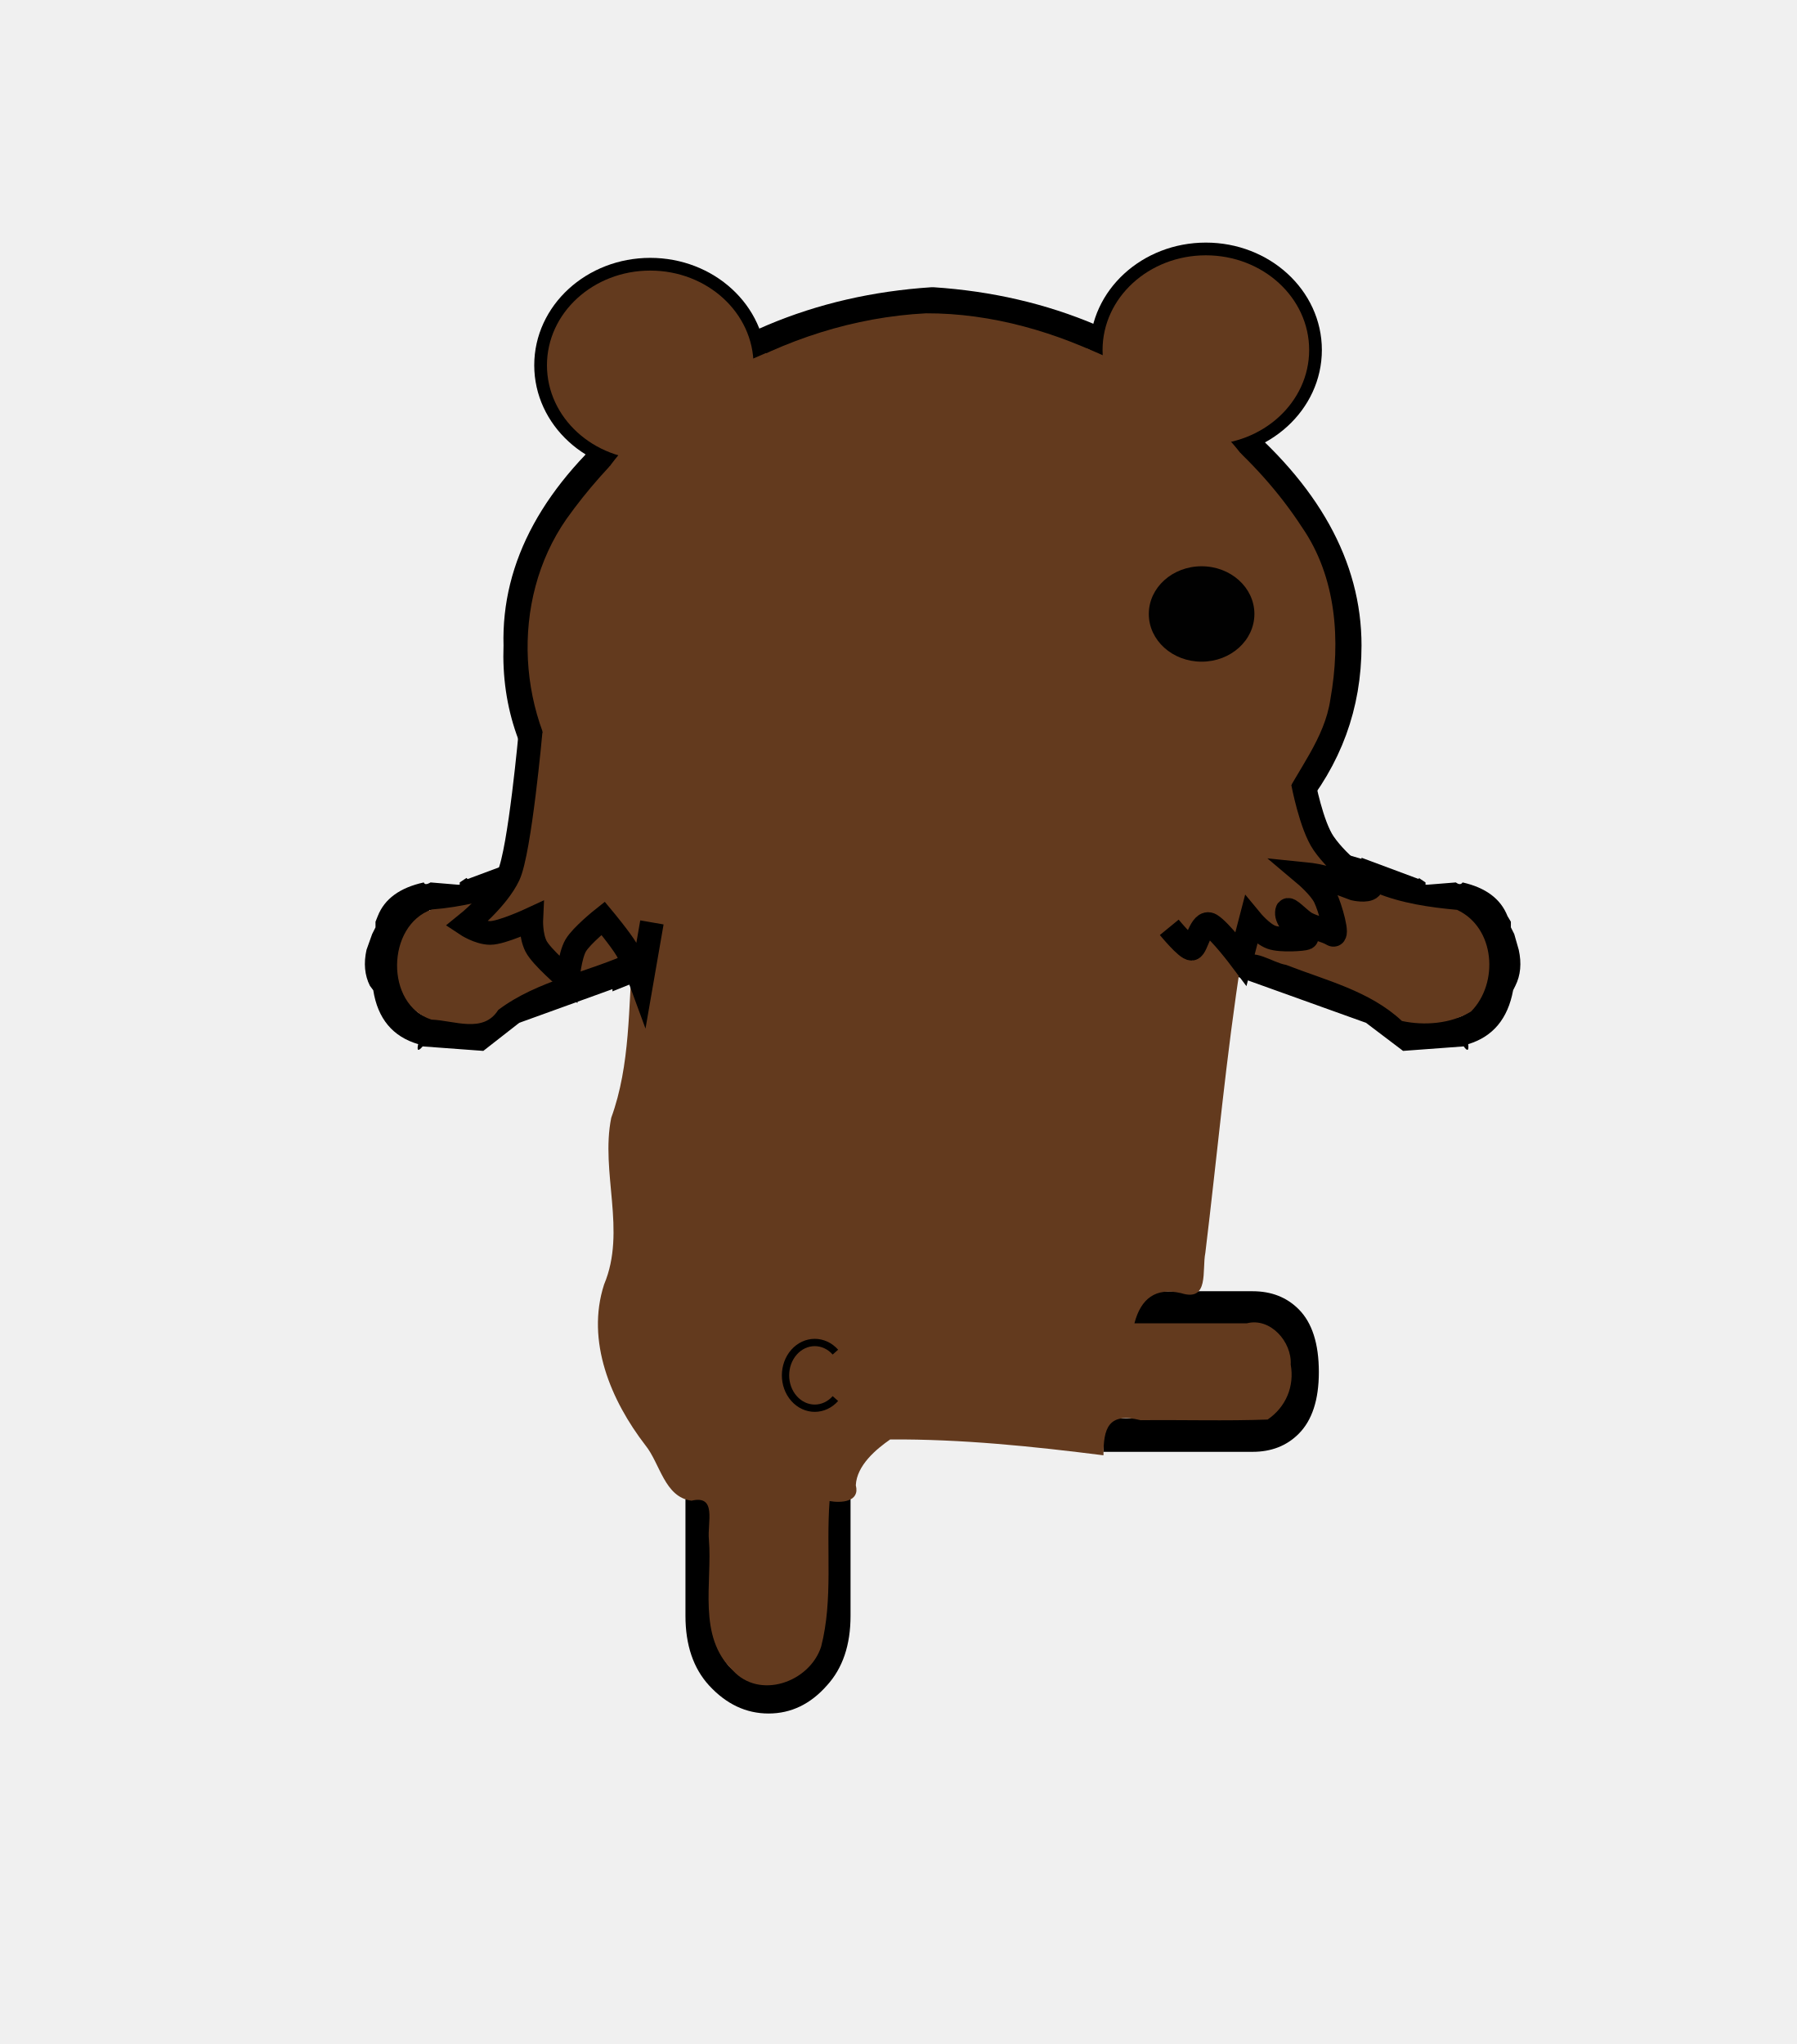
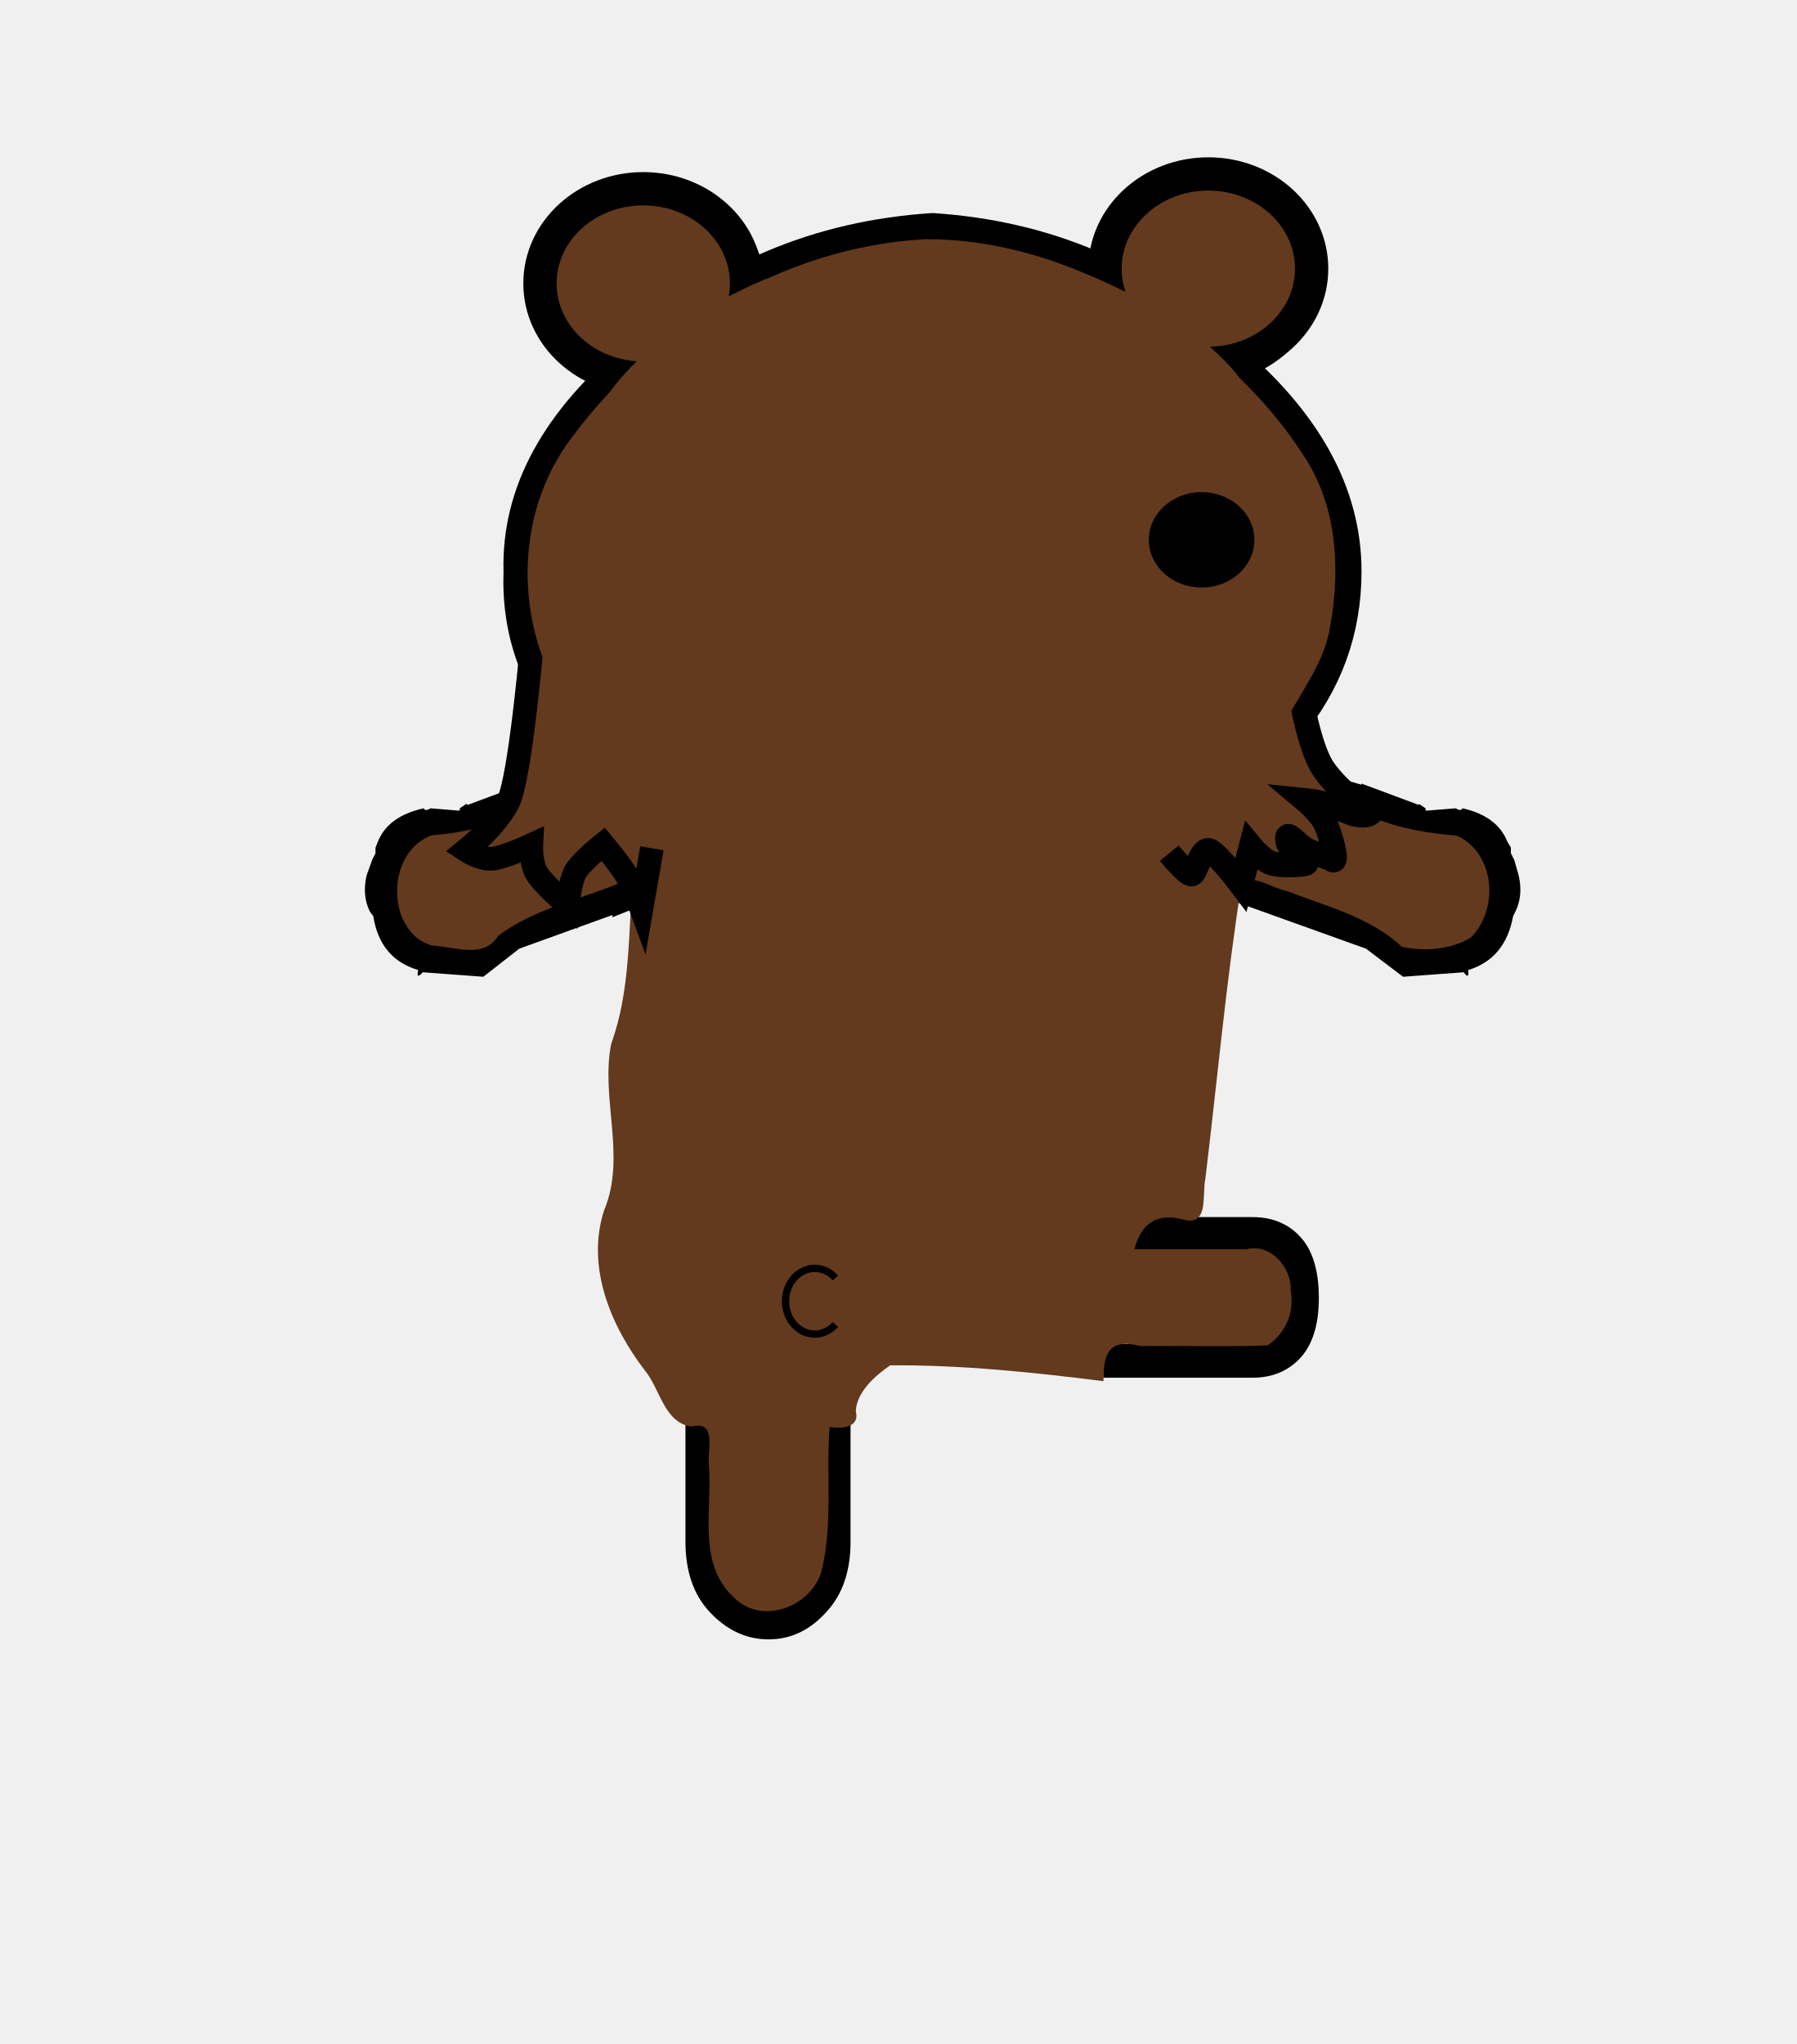
<svg xmlns="http://www.w3.org/2000/svg" xmlns:xlink="http://www.w3.org/1999/xlink" height="182" width="160" version="1.1" id="svg7">
  <defs id="defs3">
    <g id="a">
      <path d="m15.4-40.35 4.15 1.2v-.05l2.55.95v-.05l.3.2v.1h.1l1.25-.1q.2.15.3 0 1.55.35 2 1.5l.15.25v.25l.15.3.2.7q.2.9-.15 1.6l-.1.2q-.35 1.9-2 2.4.05.45-.2.1l-2.7.2-1.65-1.25-5.85-2.1h-.05l.45-1.3 6.05 2.2-.05.15h.05v.05q.7.6 1.15.9l2.1-.1q1.05-.1 1.4-1.65l.2-.45-.25-1.5-.25-.35-.55-.55-.4-.3h-.95l-.8-.1-.05.1-8.5-3.05.7-.75 1.25.3M12.3-19.9h2.4q1.25 0 2.05.8.9.9.9 2.8 0 1.85-.9 2.75-.8.8-2.05.8H8.05v-1.5h6.6q.7 0 1.15-.45.55-.55.55-1.6 0-1.1-.55-1.65-.45-.4-1.15-.4h-5.4L10-19.9h2.3m-15.5 9.25v5.2q0 1.95-1.05 3.1-1.1 1.25-2.6 1.25T-9.5-2.35q-1.05-1.15-1.05-3.1v-5.2h1.2v5.2q0 1.35.75 2.25.75.75 1.75.75t1.7-.75q.75-.9.8-2.25v-5.2h1.15m-9.6-23-1 .4v-.1l-4.15 1.5-1.6 1.25-2.7-.2q-.3.35-.2-.1-1.7-.5-2-2.4l-.15-.2q-.35-.7-.15-1.6l.25-.7.15-.3v-.25l.1-.25q.45-1.15 2.05-1.5.05.15.3 0l1.2.1h.1v-.1l.3-.2.05.05 2.55-.95v.05l3.05-.95.7 1.05-6.2 2.2-.05-.1-.75.1h-1l-.35.3-.6.55-.2.35-.25 1.5.15.45q.35 1.55 1.45 1.65l2.1.1 1.1-.9v-.05h.05l-.05-.15 4.95-1.8v-.05l.9-.35-.1 1.6" fill-rule="evenodd" transform="translate(24.8 64.6)" id="path1" />
      <path d="m15.4-40.35-1.25-.3-.7.75 8.5 3.05.05-.1.8.1h.95l.4.3.55.55.25.35.25 1.5-.2.45q-.35 1.55-1.4 1.65l-2.1.1q-.45-.3-1.15-.9v-.05h-.05l.05-.15-6.05-2.2-.45 1.3h.05l-1.3 10.5h.05l-.05.4v.05h-.05l-.25 3.1H10l-.75 1.55h5.4q.7 0 1.15.4.55.55.55 1.65 0 1.05-.55 1.6-.45.45-1.15.45h-3.5v-.45l-.15.45H8.05v1.45l-7.2-.7v-.05H-1.6l-1.55 1.7v1.2h-1.2v5.2q-.05 1.35-.8 2.25-.7.75-1.7.75T-8.6-3.2q-.75-.9-.75-2.25v-5.2h-1.2l-1.6-2.35.1-.1q-1.8-1.9-2.15-4.15l-.1-1.2.05-.95.55-1.85h.1v-.55l.15-.15v-1.35h-.05l-.05-.8v-2.05l-.2-.65-.15-.45.15-.4.25-.5.25-.75h.1l.35-4.75.1-1.6-.9.35v.05l-4.95 1.8.05.15h-.05v.05l-1.1.9-2.1-.1q-1.1-.1-1.45-1.65l-.15-.45.25-1.5.2-.35.6-.55.35-.3h1l.75-.1.05.1 6.2-2.2-.7-1.05-1.1-1.45h.2q-2.65-3.1-2.5-7.1-.15-5.3 5.35-9.8Q-7.2-63.5.45-64q7.6.5 13.05 5.55 5.45 4.5 5.45 9.8 0 4-2.6 7.1h.1-.05l-1 1.2m-28.1 5.1.05-.3-.05.3M-13.85-22l.05.1-.05-.1m3.75-6.45-.05-.05v.05h.05" fill="#fff" fill-rule="evenodd" transform="translate(24.8 64.6)" id="path2" />
      <path d="M9.25 23.05q-2.65-3.1-2.5-7.1-.15-5.3 5.35-9.8Q17.6 1.1 25.25.6q7.6.5 13.05 5.55 5.45 4.5 5.45 9.8 0 4-2.6 7.1" fill="none" stroke="#000" stroke-linecap="round" stroke-linejoin="round" stroke-width="1.2" id="path3" />
    </g>
  </defs>
-   <g transform="matrix(2,0,0,2,82.13686,154.7725)" id="g7">
+   <g transform="matrix(2,0,0,2,82.13686,148.1716)" id="g7">
    <use height="63.5" transform="translate(-24.8,-64.6)" width="51.4" xlink:href="#a" id="use3" />
    <path style="fill:#633a1e;stroke-width:0;stroke-linecap:round;stroke-linejoin:round;paint-order:stroke fill markers" d="m 83.054,17.325 c -12.775,0.665 -24.675,8.014 -32.015,18.323 -5.081,7.304 -4.439,17.838 1.144,24.675 0.916,0.893 -0.766,1.877 0.21,2.795 0.629,0.983 1.424,1.855 1.996,2.876 -5.015,1.754 -9.98,4.008 -15.335,4.414 -4.063,1.415 -4.173,8.488 -0.027,9.807 2.032,0.075 4.614,1.258 5.944,-0.861 3.512,-2.65 8.055,-3.352 11.984,-5.211 -0.407,4.944 -0.202,10.091 -1.923,14.813 -0.979,4.849 1.374,10.061 -0.636,14.84 -1.635,5.048 0.608,10.338 3.685,14.33 1.302,1.611 1.694,4.615 4.1,4.926 2.281,-0.545 1.4,1.918 1.546,3.458 0.319,3.852 -1.045,8.623 2.12,11.641 2.385,2.645 6.852,1.068 7.876,-2.104 1.083,-4.205 0.425,-8.664 0.75,-12.964 1.021,0.185 2.725,0.091 2.337,-1.405 0.082,-1.779 1.834,-3.229 3.059,-4.08 6.352,-0.042 12.699,0.616 18.994,1.411 -0.001,-2.391 0.404,-3.848 3.312,-3.125 3.764,-0.041 7.561,0.08 11.305,-0.059 1.629,-1.112 2.402,-2.954 2.056,-4.896 0.115,-2.023 -1.815,-4.217 -3.911,-3.671 h -10.007 c 0.575,-2.197 1.88,-3.225 4.168,-2.685 2.517,0.789 1.834,-2.028 2.149,-3.597 1.064,-8.739 1.851,-17.564 3.22,-26.233 1.073,-0.967 2.74,0.403 3.971,0.599 3.55,1.382 7.459,2.323 10.311,4.994 1.986,0.435 4.384,0.251 6.156,-0.842 2.487,-2.513 2.166,-7.473 -1.244,-9.052 -2.47,-0.227 -4.95,-0.584 -7.283,-1.541 -4.294,-1.51 -8.836,-3.011 -12.929,-4.703 0.623,-1.417 2.029,-0.672 3.142,-0.655 1.339,-0.021 1.567,-1.467 1.392,-2.49 1.477,-3.09 3.888,-5.841 4.398,-9.366 0.927,-5.195 0.551,-10.865 -2.537,-15.326 C 112.47,30.112 106.442,25.279 99.985,21.668 94.785,19.015 88.917,17.302 83.054,17.325 Z" id="path8" transform="matrix(0.5,0,0,0.5,-41.3705,-72.1)" />
    <path d="m -3.874,-15.121 a 1.3,1.462 0 0 1 -1.84,0 1.3,1.462 0 0 1 0,-2.068 1.3,1.462 0 0 1 1.84,0" fill="#ffffff" fill-rule="evenodd" stroke="#999999" stroke-width="0.325" id="path6-0" style="display:inline;fill:#633a1e;fill-opacity:1;stroke:#000000;stroke-opacity:1" />
    <g id="g34-3" style="display:inline" transform="matrix(0.5,0,0,0.5,-39.86052,-75.74985)">
      <ellipse style="fill:#010101;fill-opacity:1;stroke:none;stroke-opacity:1" id="path30-8-6" cx="104.581" cy="51.396" rx="4.702" ry="4.248" />
    </g>
    <g id="gikopoipoi_eyes_closed-1-6" style="display:none;fill:#ffffff" fill="none" stroke="#000000" stroke-linecap="round" stroke-linejoin="round" transform="matrix(0.5,0,0,0.5,-43.20555,-64.93565)">
      <path d="m 108.077,29.676 h 6.3" stroke-width="3" id="path5-5" />
    </g>
    <g id="g45-6" style="display:inline;fill:#633a1e;fill-opacity:1" transform="translate(-61.32035,23.13137)">
      <ellipse style="display:inline;fill:#633a1e;fill-opacity:1;stroke:#000000;stroke-width:1.132;stroke-linecap:round;stroke-linejoin:round;stroke-dasharray:none;stroke-opacity:1;paint-order:stroke fill markers" id="path42-28-8" cx="-73.94" cy="-84.936" rx="4.599" ry="4.215" transform="scale(-1,1)" />
+       <ellipse style="display:inline;fill:none;fill-opacity:1;stroke:#000000;stroke-width:2.964;stroke-linecap:round;stroke-linejoin:round;stroke-dasharray:none;stroke-opacity:1;paint-order:stroke fill markers" id="ellipse43-8-1-0-4" cx="107.596" cy="23.92" rx="9.198" ry="8.431" transform="matrix(0.5,0,0,0.5,20.25192,-97.21719)" />
    </g>
    <g id="g47-8" style="display:inline" transform="translate(-0.5504595,0.921015)">
      <ellipse style="fill:#633a1e;fill-opacity:1;stroke:#000000;stroke-width:1.132;stroke-linecap:round;stroke-linejoin:round;stroke-dasharray:none;stroke-opacity:1;paint-order:stroke fill markers" id="ellipse43-8" cx="-11.567" cy="-62.046" rx="4.599" ry="4.215" />
+       <ellipse style="display:inline;fill:none;fill-opacity:1;stroke:#000000;stroke-width:2.964;stroke-linecap:round;stroke-linejoin:round;stroke-dasharray:none;stroke-opacity:1;paint-order:stroke fill markers" id="ellipse43-8-1-0" cx="57.279" cy="25.237" rx="9.198" ry="8.431" transform="matrix(0.5,0,0,0.5,-40.51797,-75.00683)" />
    </g>
    <g id="g37-0" transform="matrix(-0.5,0,0,0.5,38.85465,-74.67232)" style="display:inline">
      <path style="display:inline;fill:#633a1e;fill-opacity:1;stroke:none;stroke-width:0.836;stroke-opacity:1" d="m 45.585,62.76 c 0,0 -1.632,3.876 -2.896,5.561 -0.828,1.104 -2.354,2.918 -3.588,3.986 -0.929,0.804 -1.745,1.028 -1.683,1.088 0.385,0.372 1.644,0.107 1.644,0.107 0,0 2.383,-0.838 3.231,-1.042 0.848,-0.203 1.808,-0.29 1.808,-0.29 0,0 -1.531,1.185 -2.043,2.144 -0.513,0.959 -1.407,3.856 -0.758,3.488 0.649,-0.368 1.895,-0.599 2.666,-0.972 0.771,-0.373 1.297,-1.57 1.376,-1.169 0.078,0.401 -0.035,0.483 -0.329,0.935 -0.295,0.452 -1.234,1.433 -0.998,1.542 0.236,0.11 2.015,0.105 2.991,-0.224 0.977,-0.33 1.296,-0.54 1.296,-0.54 l 0.652,3.059 c 0,0 2.299,-2.984 3.275,-3.523 0.976,-0.539 0.929,2.51 1.406,2.576 0.477,0.066 2.771,-2.551 2.771,-2.551" id="path35-1-0" />
      <path style="display:inline;fill:none;fill-opacity:1;stroke:#000000;stroke-width:2.164;stroke-dasharray:none;stroke-opacity:1" d="m 43.797,64.269 c 0,0 -0.711,3.793 -1.81,5.388 -0.72,1.045 -1.637,1.886 -2.71,2.897 -0.808,0.761 -1.517,0.973 -1.463,1.029 0.334,0.352 1.43,0.101 1.43,0.101 0,0 2.072,-0.793 2.809,-0.986 0.737,-0.192 1.571,-0.275 1.571,-0.275 0,0 -1.331,1.121 -1.776,2.029 -0.446,0.908 -1.223,3.65 -0.659,3.301 0.564,-0.349 1.647,-0.567 2.317,-0.92 0.67,-0.353 1.635,-1.522 1.703,-1.142 0.068,0.38 -0.063,0.6 -0.319,1.027 -0.256,0.427 -1.547,1.249 -1.342,1.353 0.205,0.104 2.248,0.264 3.097,-0.048 0.849,-0.312 1.811,-1.478 1.811,-1.478 l 0.883,3.39 c 0,0 1.862,-2.479 2.71,-2.989 0.848,-0.51 1.264,2.007 1.679,2.07 0.415,0.062 2,-1.873 2,-1.873" id="path35-14" />
    </g>
    <path style="display:inline;fill:none;fill-opacity:1;stroke:#000000;stroke-width:1.021;stroke-dasharray:none;stroke-opacity:1" d="m 47.552,53.527 c 0,0 -0.837,11.866 -1.864,14.006 -1.027,2.14 -3.885,4.373 -3.885,4.373 0,0 1.153,0.748 2.201,0.757 1.049,0.009 3.755,-1.219 3.755,-1.219 0,0 -0.071,1.429 0.432,2.397 0.503,0.968 2.892,2.943 2.892,2.943 0,0 0.192,-2.095 0.731,-3 0.539,-0.904 2.506,-2.425 2.506,-2.425 0,0 1.579,1.845 2.162,2.805 0.583,0.96 1.335,2.956 1.335,2.956 l 0.773,-5.463" id="path36-5-7" transform="matrix(0.5,0,0,0.5,-41.3705,-72.1)" />
    <g id="g38-5" transform="matrix(-0.5,0,0,0.5,41.21339,-74.15632)" style="display:inline">
      <path style="display:inline;fill:#633a1e;fill-opacity:1;stroke:none;stroke-width:1.008;stroke-dasharray:none;stroke-opacity:1" d="m 115.988,57.708 c 0,0 1.233,4.367 1.358,5.806 0.125,1.439 1.197,6.196 2.039,7.998 0.842,1.802 3.697,2.99 3.353,4.29 -0.344,1.299 -0.689,0.835 -1.711,0.844 -1.022,0.009 -2.76,-1.758 -3.661,-1.22 -0.901,0.537 0.069,1.43 -0.421,2.399 -0.49,0.968 -1.685,2.93 -2.837,2.617 -1.152,-0.313 -0.17,-1.768 -0.696,-2.673 -0.526,-0.905 -1.287,-2.51 -2.443,-2.427 -1.156,0.084 -1.54,1.846 -2.108,2.807 -0.568,0.961 -0.237,2.604 -1.465,2.621 -1.229,0.016 -0.514,-5.065 -0.514,-5.065" id="path36-4-2" />
      <path style="display:inline;fill:none;fill-opacity:1;stroke:#000000;stroke-width:2.108;stroke-dasharray:none;stroke-opacity:1" d="m 117.308,58.598 c 0,0 0.967,10.737 1.968,12.879 1.001,2.142 3.787,4.376 3.787,4.376 0,0 -1.124,0.749 -2.146,0.757 -1.022,0.009 -3.661,-1.22 -3.661,-1.22 0,0 0.069,1.43 -0.421,2.399 -0.49,0.968 -2.819,2.946 -2.819,2.946 0,0 -0.187,-2.097 -0.713,-3.002 -0.526,-0.905 -2.443,-2.427 -2.443,-2.427 0,0 -1.54,1.846 -2.108,2.807 -0.568,0.961 -1.301,2.958 -1.301,2.958 l -0.937,-5.399" id="path36-0" />
    </g>
    <path style="display:inline;fill:#633a1e;fill-opacity:1;stroke-width:0;stroke-linecap:round;stroke-linejoin:round;paint-order:stroke fill markers" d="m 54.473,31.557 c 2.911,-4.4 8.606,-8.303 14.35,-10.703 l 2.998,3.553 -12.3,9.909 z" id="path7" transform="matrix(0.5,0,0,0.5,-41.3705,-72.1)" />
    <path style="display:inline;fill:#633a1e;fill-opacity:1;stroke-width:0;stroke-linecap:round;stroke-linejoin:round;paint-order:stroke fill markers" d="m 111.682,30.645 c -2.911,-4.4 -8.547,-7.798 -14.292,-10.198 l -3.302,3.208 12.3,9.909 z" id="path7-0" transform="matrix(0.5,0,0,0.5,-41.3705,-72.1)" />
  </g>
</svg>
